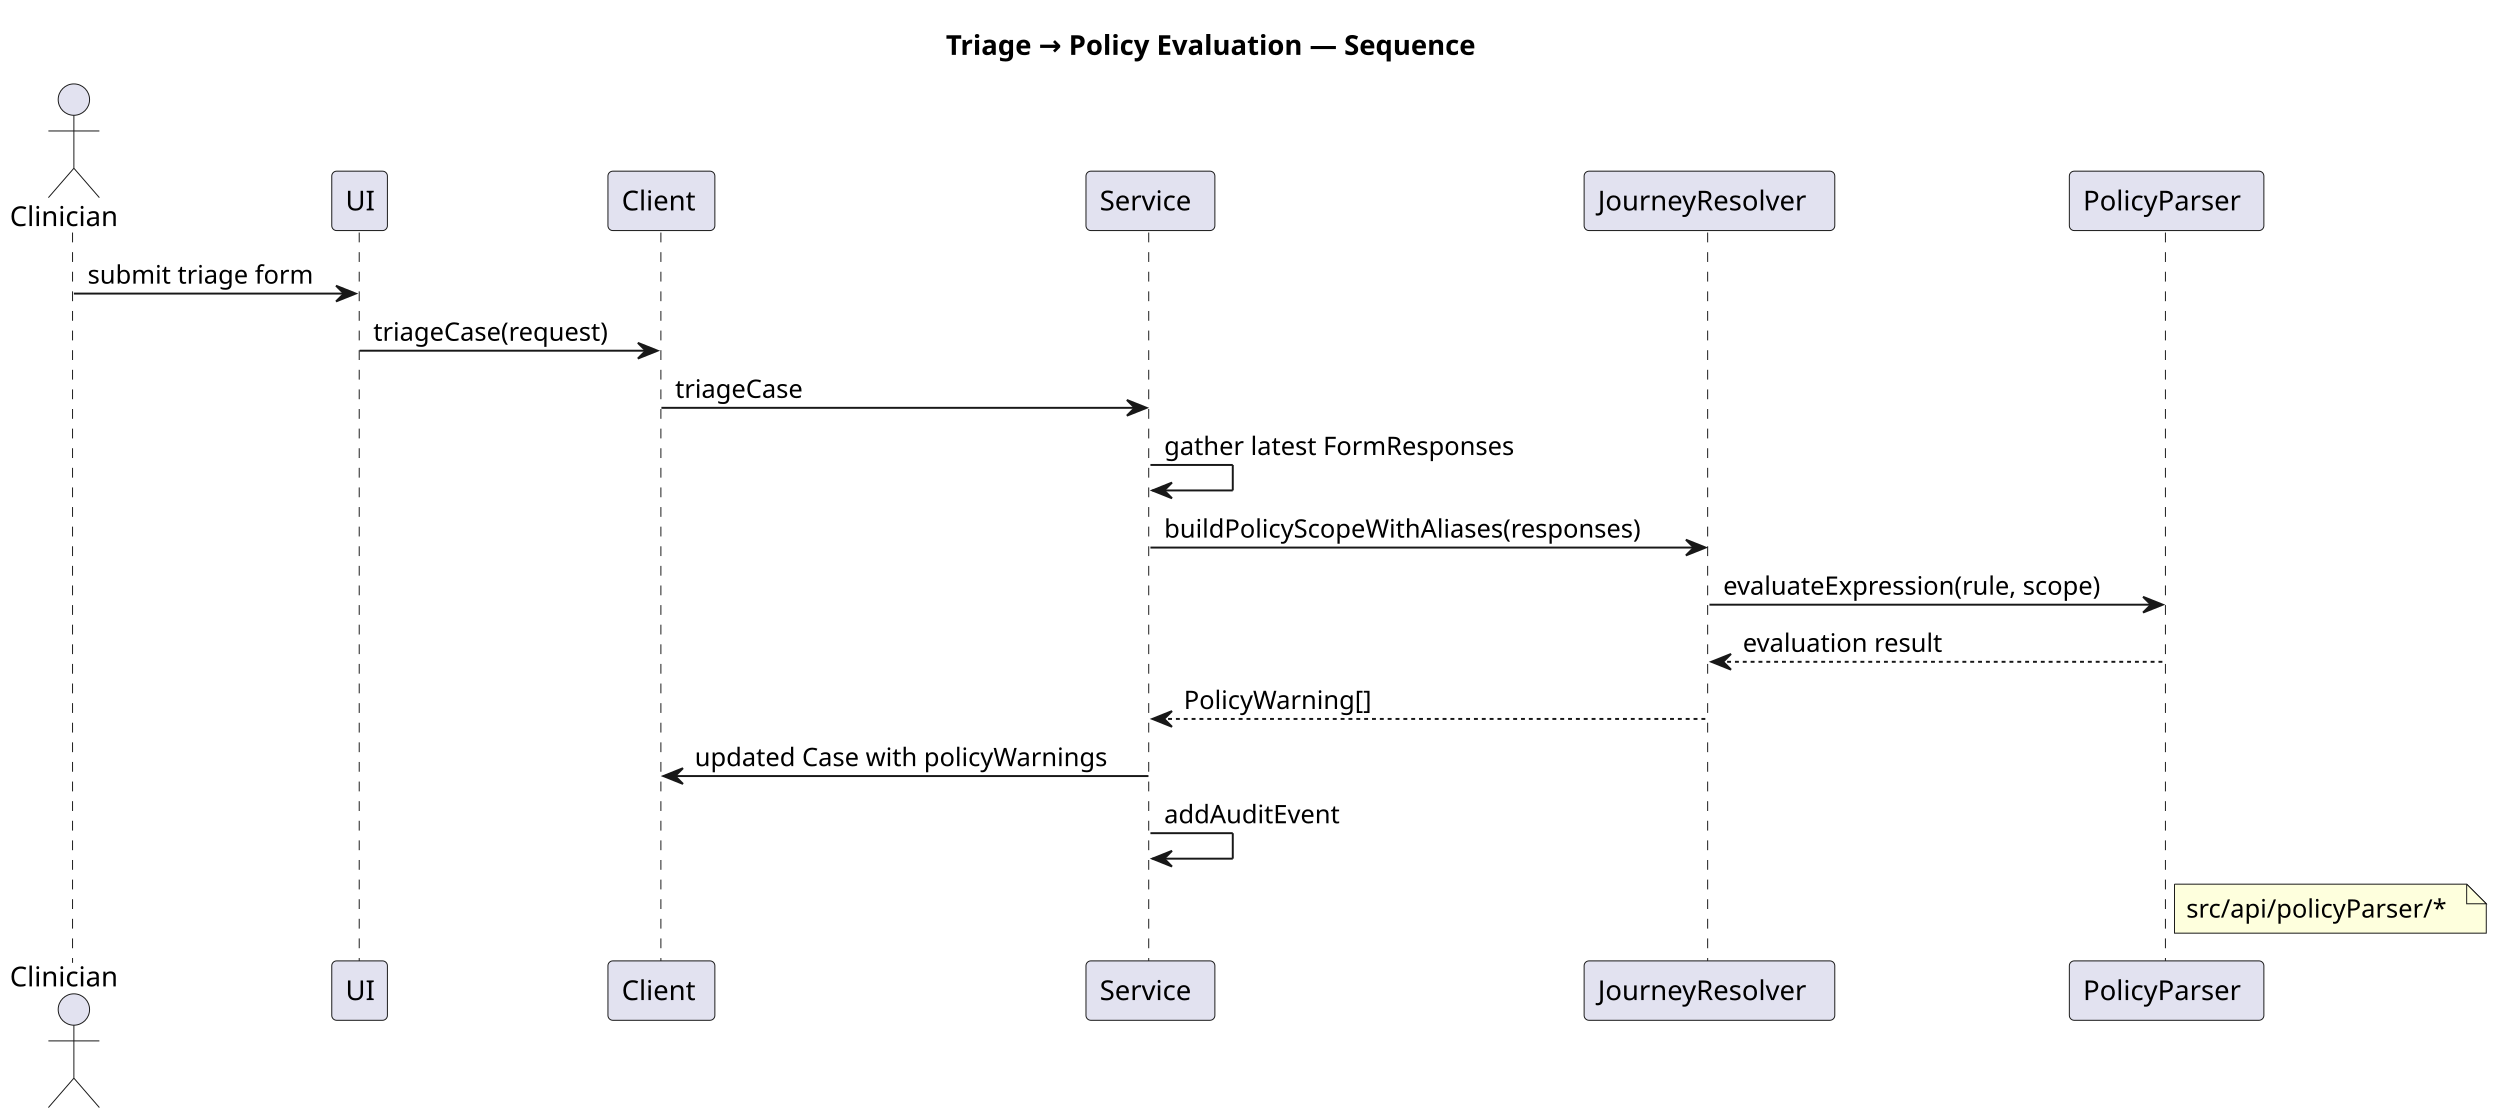
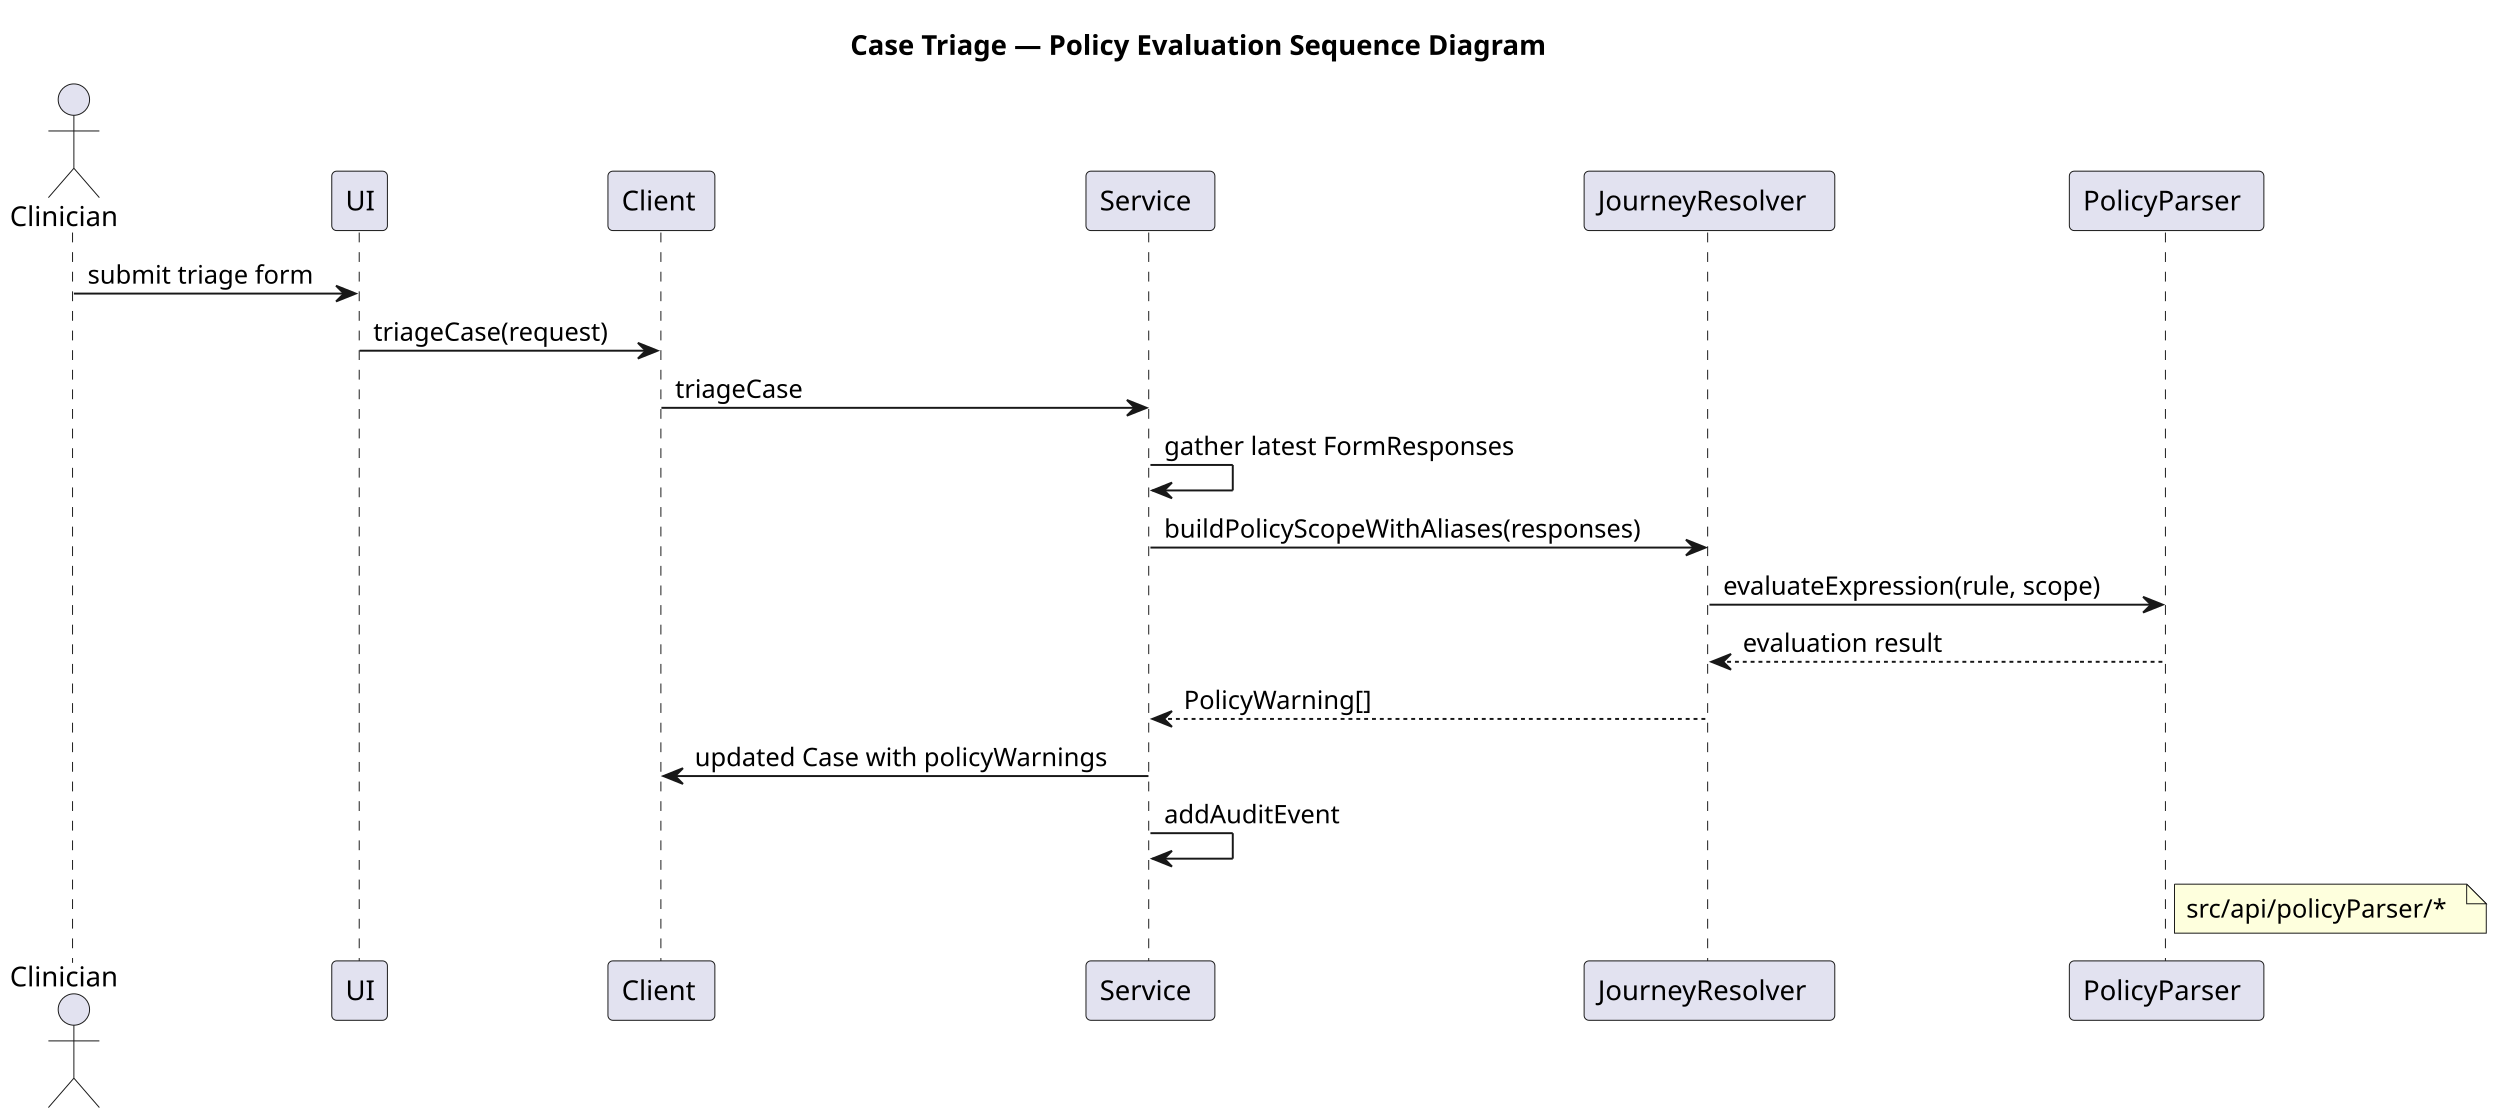
<svg xmlns="http://www.w3.org/2000/svg" contentStyleType="text/css" data-diagram-type="SEQUENCE" height="571px" preserveAspectRatio="none" style="width:1275px;height:571px;background:#FFFFFF;" version="1.1" viewBox="0 0 1275 571" width="1275px" zoomAndPan="magnify">
  <defs />
  <g>
-     <text fill="#000000" font-family="sans-serif" font-size="14" font-weight="bold" lengthAdjust="spacing" textLength="307.467" x="482.402" y="27.995">Triage → Policy Evaluation — Sequence</text>
+     <text fill="#000000" font-family="sans-serif" font-size="14" font-weight="bold" lengthAdjust="spacing" textLength="404.988" x="433.641" y="27.995">Case Triage — Policy Evaluation Sequence Diagram</text>
    <g class="participant-lifeline" data-entity-uid="part1" data-qualified-name="Clinician" id="part1-lifeline">
      <g>
        <rect fill="#000000" fill-opacity="0" height="372.461" width="8" x="33.678" y="118.594" />
        <line style="stroke:#181818;stroke-width:0.5;stroke-dasharray:5,5;" x1="37" x2="37" y1="118.594" y2="491.055" />
      </g>
    </g>
    <g class="participant-lifeline" data-entity-uid="part2" data-qualified-name="UI" id="part2-lifeline">
      <g>
        <rect fill="#000000" fill-opacity="0" height="372.461" width="8" x="179.388" y="118.594" />
        <line style="stroke:#181818;stroke-width:0.5;stroke-dasharray:5,5;" x1="183.2" x2="183.2" y1="118.594" y2="491.055" />
      </g>
    </g>
    <g class="participant-lifeline" data-entity-uid="part3" data-qualified-name="Client" id="part3-lifeline">
      <g>
        <rect fill="#000000" fill-opacity="0" height="372.461" width="8" x="333.318" y="118.594" />
        <line style="stroke:#181818;stroke-width:0.5;stroke-dasharray:5,5;" x1="337.053" x2="337.053" y1="118.594" y2="491.055" />
      </g>
    </g>
    <g class="participant-lifeline" data-entity-uid="part4" data-qualified-name="Service" id="part4-lifeline">
      <g>
        <rect fill="#000000" fill-opacity="0" height="372.461" width="8" x="582.717" y="118.594" />
        <line style="stroke:#181818;stroke-width:0.5;stroke-dasharray:5,5;" x1="585.847" x2="585.847" y1="118.594" y2="491.055" />
      </g>
    </g>
    <g class="participant-lifeline" data-entity-uid="part5" data-qualified-name="JR" id="part5-lifeline">
      <g>
        <rect fill="#000000" fill-opacity="0" height="372.461" width="8" x="867.822" y="118.594" />
        <line style="stroke:#181818;stroke-width:0.5;stroke-dasharray:5,5;" x1="870.902" x2="870.902" y1="118.594" y2="491.055" />
      </g>
    </g>
    <g class="participant-lifeline" data-entity-uid="part6" data-qualified-name="PP" id="part6-lifeline">
      <g>
        <rect fill="#000000" fill-opacity="0" height="372.461" width="8" x="1100.971" y="118.594" />
        <line style="stroke:#181818;stroke-width:0.5;stroke-dasharray:5,5;" x1="1104.366" x2="1104.366" y1="118.594" y2="491.055" />
      </g>
    </g>
    <g class="participant participant-head" data-entity-uid="part1" data-qualified-name="Clinician" id="part1-head">
      <text fill="#000000" font-family="sans-serif" font-size="14" lengthAdjust="spacing" textLength="59.356" x="5" y="115.292">Clinician</text>
      <ellipse cx="37.678" cy="50.797" fill="#E2E2F0" rx="8" ry="8" style="stroke:#181818;stroke-width:0.5;" />
      <path d="M37.678,58.797 L37.678,85.797 M24.678,66.797 L50.678,66.797 M37.678,85.797 L24.678,100.797 M37.678,85.797 L50.678,100.797" fill="none" style="stroke:#181818;stroke-width:0.5;" />
    </g>
    <g class="participant participant-tail" data-entity-uid="part1" data-qualified-name="Clinician" id="part1-tail">
      <text fill="#000000" font-family="sans-serif" font-size="14" lengthAdjust="spacing" textLength="59.356" x="5" y="503.05">Clinician</text>
      <ellipse cx="37.678" cy="514.852" fill="#E2E2F0" rx="8" ry="8" style="stroke:#181818;stroke-width:0.5;" />
      <path d="M37.678,522.852 L37.678,549.852 M24.678,530.852 L50.678,530.852 M37.678,549.852 L24.678,564.852 M37.678,549.852 L50.678,564.852" fill="none" style="stroke:#181818;stroke-width:0.5;" />
    </g>
    <g class="participant participant-head" data-entity-uid="part2" data-qualified-name="UI" id="part2-head">
      <rect fill="#E2E2F0" height="30.297" rx="2.5" ry="2.5" style="stroke:#181818;stroke-width:0.5;" width="28.376" x="169.2" y="87.297" />
      <text fill="#000000" font-family="sans-serif" font-size="14" lengthAdjust="spacing" textLength="14.376" x="176.2" y="107.292">UI</text>
    </g>
    <g class="participant participant-tail" data-entity-uid="part2" data-qualified-name="UI" id="part2-tail">
      <rect fill="#E2E2F0" height="30.297" rx="2.5" ry="2.5" style="stroke:#181818;stroke-width:0.5;" width="28.376" x="169.2" y="490.055" />
      <text fill="#000000" font-family="sans-serif" font-size="14" lengthAdjust="spacing" textLength="14.376" x="176.2" y="510.05">UI</text>
    </g>
    <g class="participant participant-head" data-entity-uid="part3" data-qualified-name="Client" id="part3-head">
      <rect fill="#E2E2F0" height="30.297" rx="2.5" ry="2.5" style="stroke:#181818;stroke-width:0.5;" width="54.53" x="310.053" y="87.297" />
      <text fill="#000000" font-family="sans-serif" font-size="14" lengthAdjust="spacing" textLength="40.53" x="317.053" y="107.292">Client</text>
    </g>
    <g class="participant participant-tail" data-entity-uid="part3" data-qualified-name="Client" id="part3-tail">
      <rect fill="#E2E2F0" height="30.297" rx="2.5" ry="2.5" style="stroke:#181818;stroke-width:0.5;" width="54.53" x="310.053" y="490.055" />
      <text fill="#000000" font-family="sans-serif" font-size="14" lengthAdjust="spacing" textLength="40.53" x="317.053" y="510.05">Client</text>
    </g>
    <g class="participant participant-head" data-entity-uid="part4" data-qualified-name="Service" id="part4-head">
      <rect fill="#E2E2F0" height="30.297" rx="2.5" ry="2.5" style="stroke:#181818;stroke-width:0.5;" width="65.741" x="553.847" y="87.297" />
      <text fill="#000000" font-family="sans-serif" font-size="14" lengthAdjust="spacing" textLength="51.741" x="560.847" y="107.292">Service</text>
    </g>
    <g class="participant participant-tail" data-entity-uid="part4" data-qualified-name="Service" id="part4-tail">
      <rect fill="#E2E2F0" height="30.297" rx="2.5" ry="2.5" style="stroke:#181818;stroke-width:0.5;" width="65.741" x="553.847" y="490.055" />
      <text fill="#000000" font-family="sans-serif" font-size="14" lengthAdjust="spacing" textLength="51.741" x="560.847" y="510.05">Service</text>
    </g>
    <g class="participant participant-head" data-entity-uid="part5" data-qualified-name="JR" id="part5-head">
      <rect fill="#E2E2F0" height="30.297" rx="2.5" ry="2.5" style="stroke:#181818;stroke-width:0.5;" width="127.839" x="807.902" y="87.297" />
      <text fill="#000000" font-family="sans-serif" font-size="14" lengthAdjust="spacing" textLength="113.839" x="814.902" y="107.292">JourneyResolver</text>
    </g>
    <g class="participant participant-tail" data-entity-uid="part5" data-qualified-name="JR" id="part5-tail">
      <rect fill="#E2E2F0" height="30.297" rx="2.5" ry="2.5" style="stroke:#181818;stroke-width:0.5;" width="127.839" x="807.902" y="490.055" />
      <text fill="#000000" font-family="sans-serif" font-size="14" lengthAdjust="spacing" textLength="113.839" x="814.902" y="510.05">JourneyResolver</text>
    </g>
    <g class="participant participant-head" data-entity-uid="part6" data-qualified-name="PP" id="part6-head">
      <rect fill="#E2E2F0" height="30.297" rx="2.5" ry="2.5" style="stroke:#181818;stroke-width:0.5;" width="99.21" x="1055.366" y="87.297" />
      <text fill="#000000" font-family="sans-serif" font-size="14" lengthAdjust="spacing" textLength="85.21" x="1062.366" y="107.292">PolicyParser</text>
    </g>
    <g class="participant participant-tail" data-entity-uid="part6" data-qualified-name="PP" id="part6-tail">
      <rect fill="#E2E2F0" height="30.297" rx="2.5" ry="2.5" style="stroke:#181818;stroke-width:0.5;" width="99.21" x="1055.366" y="490.055" />
      <text fill="#000000" font-family="sans-serif" font-size="14" lengthAdjust="spacing" textLength="85.21" x="1062.366" y="510.05">PolicyParser</text>
    </g>
    <g class="message" data-entity-1="part1" data-entity-2="part2" id="msg1">
      <polygon fill="#181818" points="171.388,145.727,181.388,149.727,171.388,153.727,175.388,149.727" style="stroke:#181818;stroke-width:1;" />
      <line style="stroke:#181818;stroke-width:1;" x1="37.678" x2="177.388" y1="149.727" y2="149.727" />
      <text fill="#000000" font-family="sans-serif" font-size="13" lengthAdjust="spacing" textLength="121.71" x="44.678" y="144.661">submit triage form</text>
    </g>
    <g class="message" data-entity-1="part2" data-entity-2="part3" id="msg2">
      <polygon fill="#181818" points="325.318,174.859,335.318,178.859,325.318,182.859,329.318,178.859" style="stroke:#181818;stroke-width:1;" />
      <line style="stroke:#181818;stroke-width:1;" x1="183.388" x2="331.318" y1="178.859" y2="178.859" />
      <text fill="#000000" font-family="sans-serif" font-size="13" lengthAdjust="spacing" textLength="129.93" x="190.388" y="173.793">triageCase(request)</text>
    </g>
    <g class="message" data-entity-1="part3" data-entity-2="part4" id="msg3">
      <polygon fill="#181818" points="574.717,203.992,584.717,207.992,574.717,211.992,578.717,207.992" style="stroke:#181818;stroke-width:1;" />
      <line style="stroke:#181818;stroke-width:1;" x1="337.318" x2="580.717" y1="207.992" y2="207.992" />
      <text fill="#000000" font-family="sans-serif" font-size="13" lengthAdjust="spacing" textLength="70.085" x="344.318" y="202.926">triageCase</text>
    </g>
    <g class="message" data-entity-1="part4" data-entity-2="part4" id="msg4">
      <line style="stroke:#181818;stroke-width:1;" x1="586.717" x2="628.717" y1="237.125" y2="237.125" />
      <line style="stroke:#181818;stroke-width:1;" x1="628.717" x2="628.717" y1="237.125" y2="250.125" />
      <line style="stroke:#181818;stroke-width:1;" x1="587.717" x2="628.717" y1="250.125" y2="250.125" />
      <polygon fill="#181818" points="597.717,246.125,587.717,250.125,597.717,254.125,593.717,250.125" style="stroke:#181818;stroke-width:1;" />
      <text fill="#000000" font-family="sans-serif" font-size="13" lengthAdjust="spacing" textLength="190.938" x="593.717" y="232.059">gather latest FormResponses</text>
    </g>
    <g class="message" data-entity-1="part4" data-entity-2="part5" id="msg5">
      <polygon fill="#181818" points="859.822,275.258,869.822,279.258,859.822,283.258,863.822,279.258" style="stroke:#181818;stroke-width:1;" />
      <line style="stroke:#181818;stroke-width:1;" x1="586.717" x2="865.822" y1="279.258" y2="279.258" />
      <text fill="#000000" font-family="sans-serif" font-size="13" lengthAdjust="spacing" textLength="261.104" x="593.717" y="274.192">buildPolicyScopeWithAliases(responses)</text>
    </g>
    <g class="message" data-entity-1="part5" data-entity-2="part6" id="msg6">
      <polygon fill="#181818" points="1092.971,304.391,1102.971,308.391,1092.971,312.391,1096.971,308.391" style="stroke:#181818;stroke-width:1;" />
      <line style="stroke:#181818;stroke-width:1;" x1="871.822" x2="1098.971" y1="308.391" y2="308.391" />
      <text fill="#000000" font-family="sans-serif" font-size="13" lengthAdjust="spacing" textLength="209.149" x="878.822" y="303.325">evaluateExpression(rule, scope)</text>
    </g>
    <g class="message" data-entity-1="part6" data-entity-2="part5" id="msg7">
      <polygon fill="#181818" points="882.822,333.523,872.822,337.523,882.822,341.523,878.822,337.523" style="stroke:#181818;stroke-width:1;" />
      <line style="stroke:#181818;stroke-width:1;stroke-dasharray:2,2;" x1="876.822" x2="1103.971" y1="337.523" y2="337.523" />
      <text fill="#000000" font-family="sans-serif" font-size="13" lengthAdjust="spacing" textLength="109.573" x="888.822" y="332.457">evaluation result</text>
    </g>
    <g class="message" data-entity-1="part5" data-entity-2="part4" id="msg8">
      <polygon fill="#181818" points="597.717,362.656,587.717,366.656,597.717,370.656,593.717,366.656" style="stroke:#181818;stroke-width:1;" />
      <line style="stroke:#181818;stroke-width:1;stroke-dasharray:2,2;" x1="591.717" x2="870.822" y1="366.656" y2="366.656" />
      <text fill="#000000" font-family="sans-serif" font-size="13" lengthAdjust="spacing" textLength="102.508" x="603.717" y="361.59">PolicyWarning[]</text>
    </g>
    <g class="message" data-entity-1="part4" data-entity-2="part3" id="msg9">
      <polygon fill="#181818" points="348.318,391.789,338.318,395.789,348.318,399.789,344.318,395.789" style="stroke:#181818;stroke-width:1;" />
      <line style="stroke:#181818;stroke-width:1;" x1="342.318" x2="585.717" y1="395.789" y2="395.789" />
      <text fill="#000000" font-family="sans-serif" font-size="13" lengthAdjust="spacing" textLength="225.399" x="354.318" y="390.723">updated Case with policyWarnings</text>
    </g>
    <g class="message" data-entity-1="part4" data-entity-2="part4" id="msg10">
      <line style="stroke:#181818;stroke-width:1;" x1="586.717" x2="628.717" y1="424.922" y2="424.922" />
      <line style="stroke:#181818;stroke-width:1;" x1="628.717" x2="628.717" y1="424.922" y2="437.922" />
      <line style="stroke:#181818;stroke-width:1;" x1="587.717" x2="628.717" y1="437.922" y2="437.922" />
      <polygon fill="#181818" points="597.717,433.922,587.717,437.922,597.717,441.922,593.717,437.922" style="stroke:#181818;stroke-width:1;" />
      <text fill="#000000" font-family="sans-serif" font-size="13" lengthAdjust="spacing" textLength="95.805" x="593.717" y="419.856">addAuditEvent</text>
    </g>
    <path d="M1109,450.922 L1109,475.922 L1268,475.922 L1268,460.922 L1258,450.922 L1109,450.922" fill="#FEFFDD" style="stroke:#181818;stroke-width:0.5;" />
    <path d="M1258,450.922 L1258,460.922 L1268,460.922 L1258,450.922" fill="#FEFFDD" style="stroke:#181818;stroke-width:0.5;" />
    <text fill="#000000" font-family="sans-serif" font-size="13" lengthAdjust="spacing" textLength="138.271" x="1115" y="467.989">src/api/policyParser/*</text>
  </g>
</svg>
